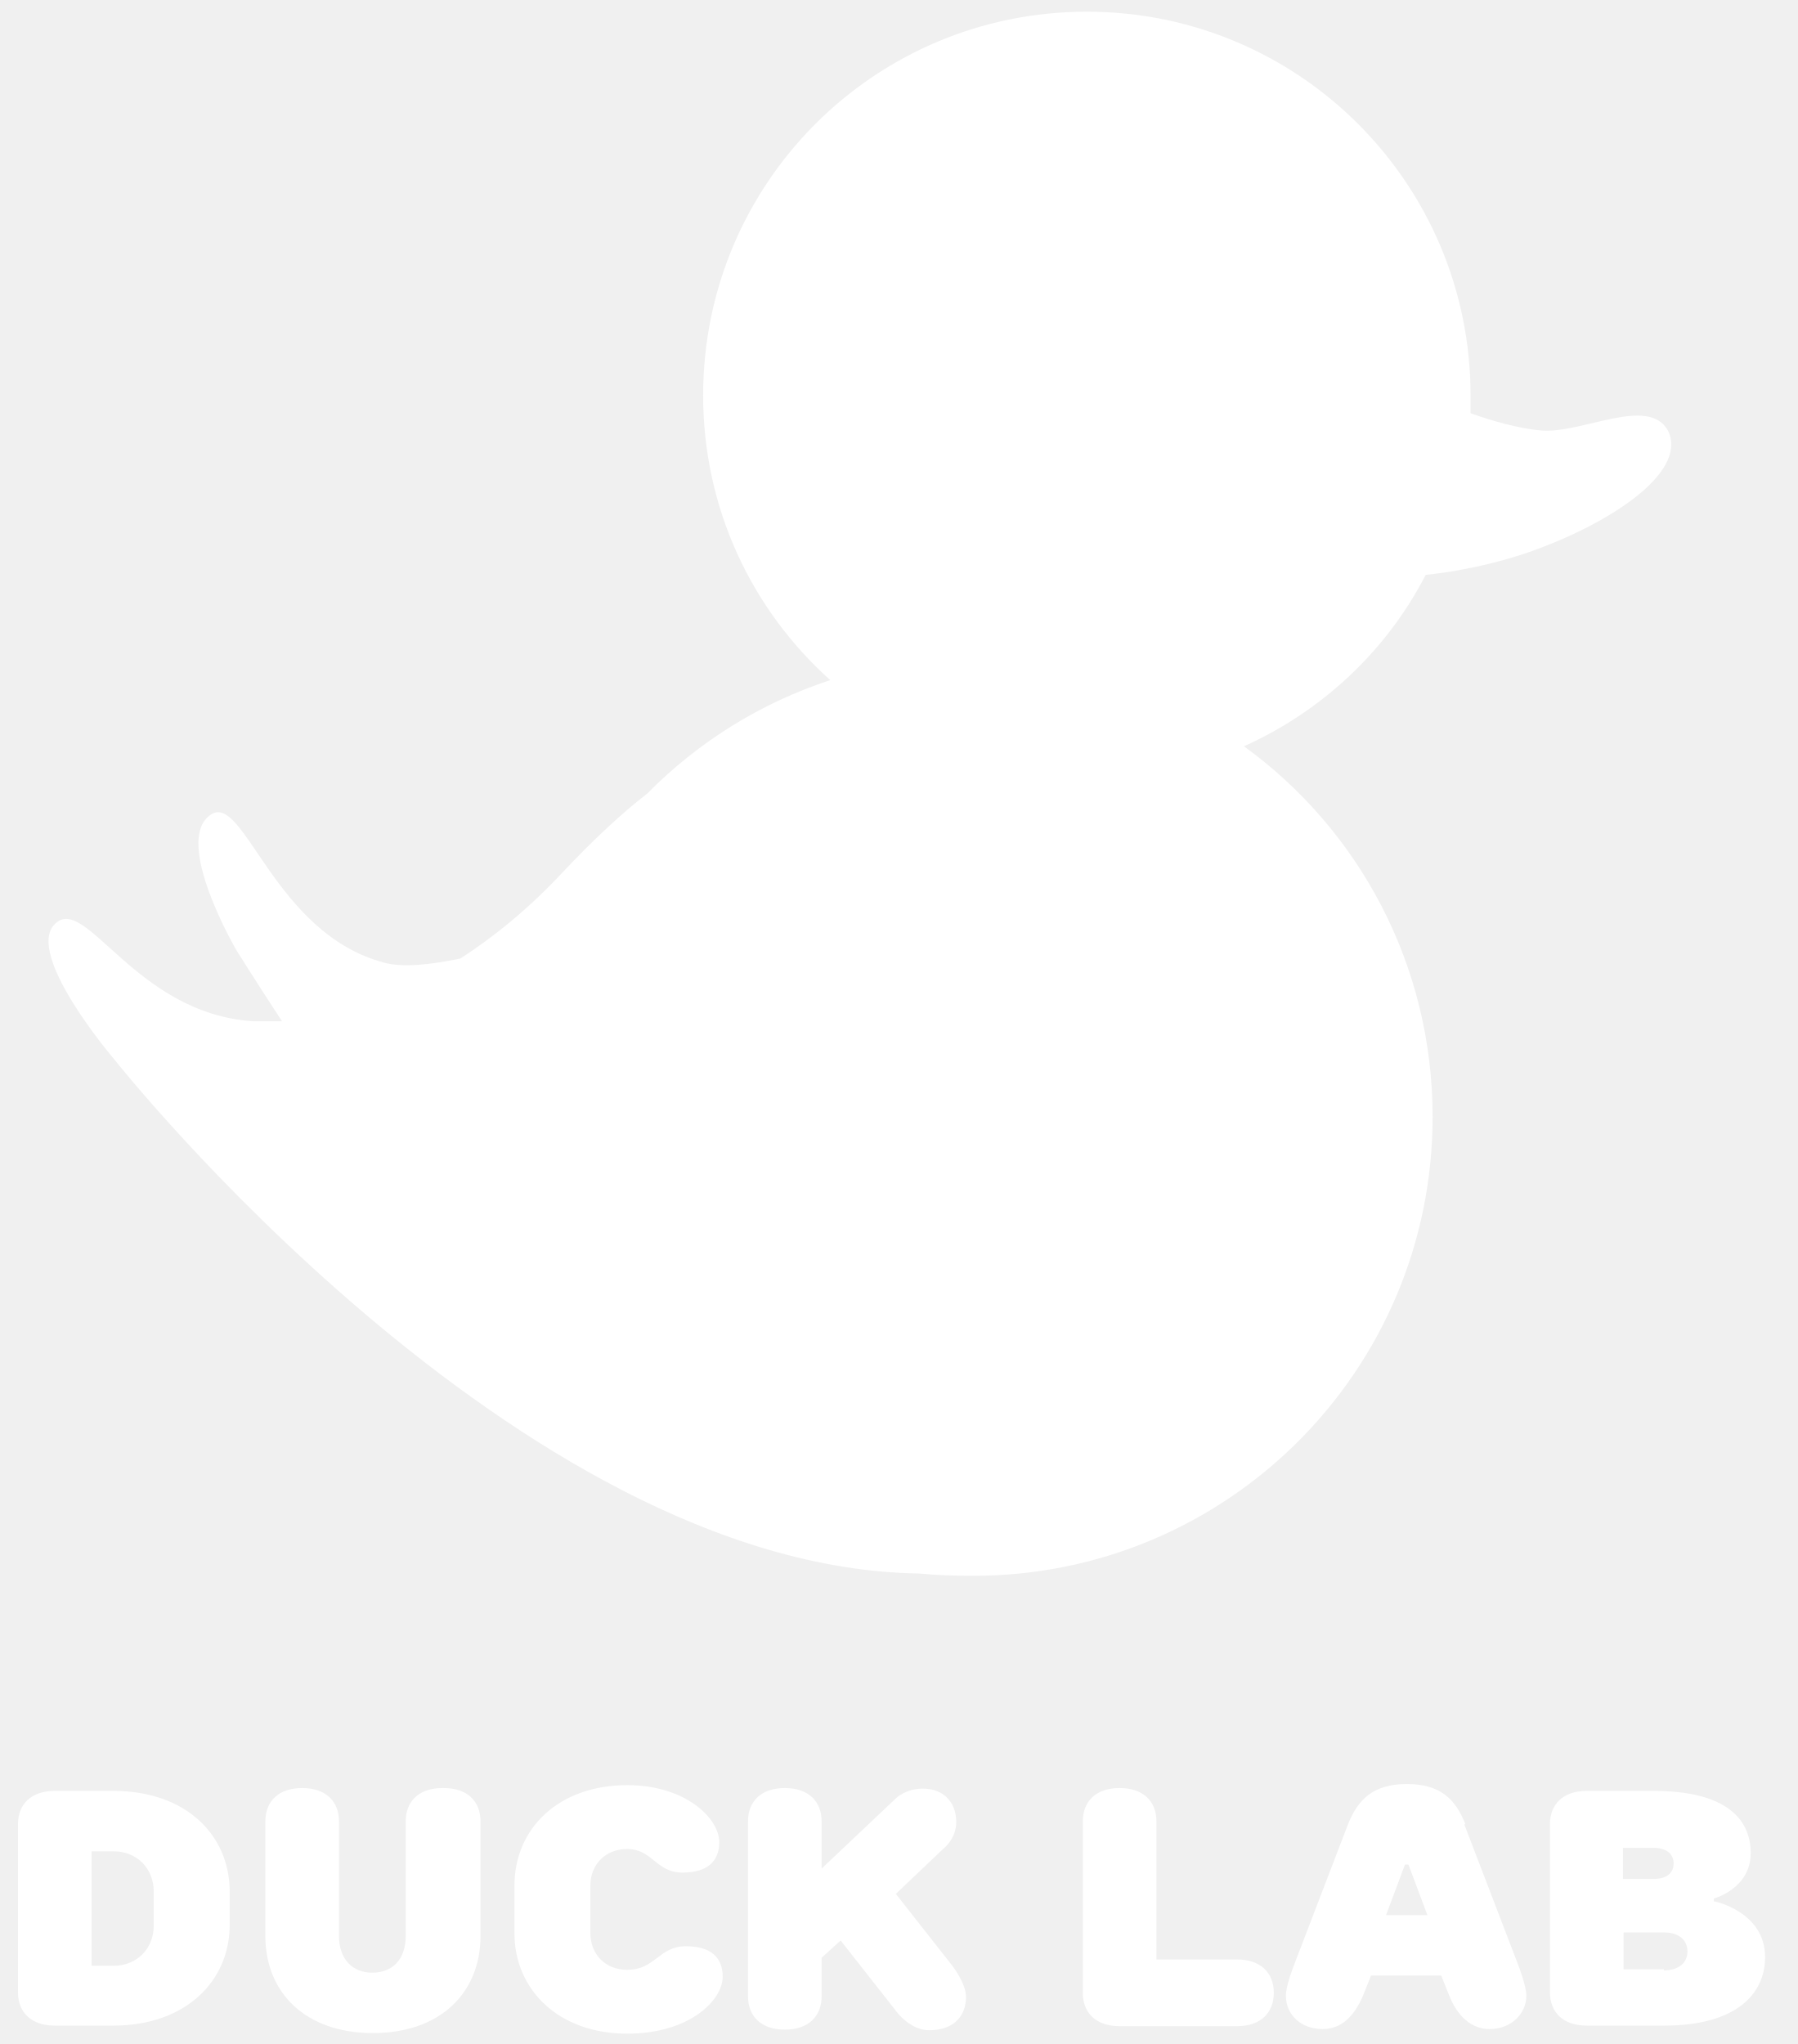
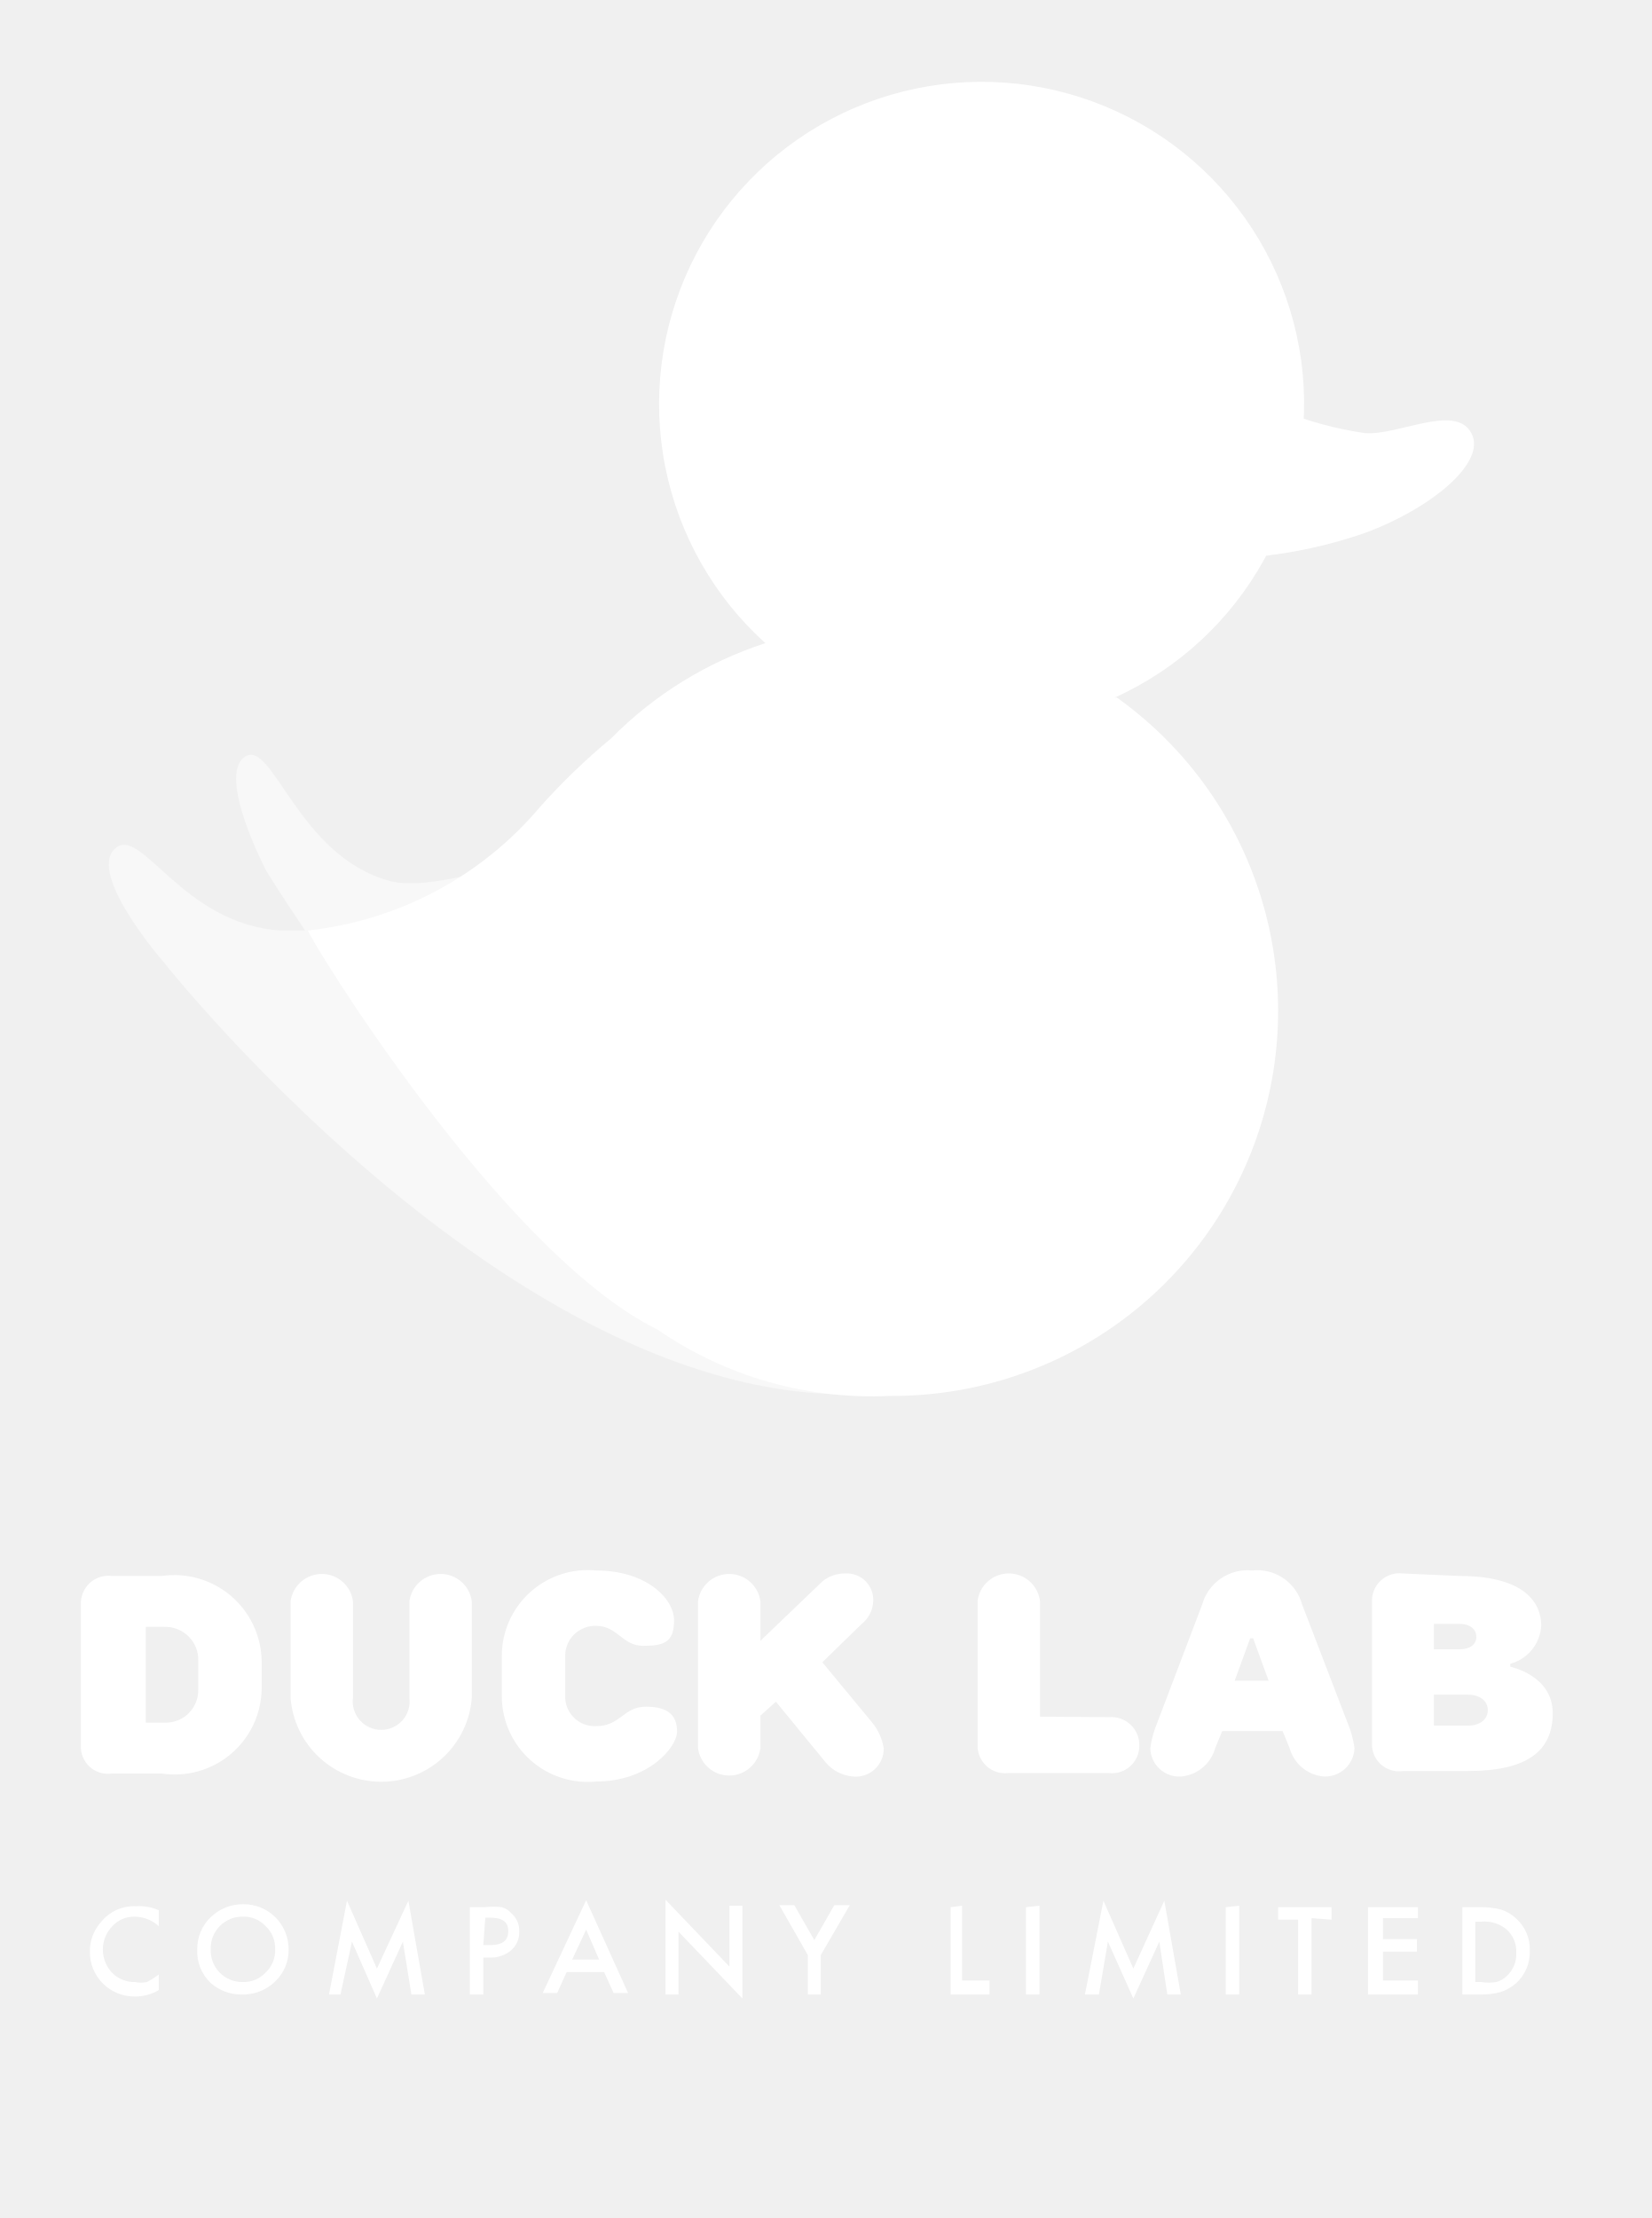
- <svg xmlns="http://www.w3.org/2000/svg" width="51" height="58" viewBox="0 0 51 58" fill="none">
-   <path d="M3.22 50.818H1.555C0.886 50.818 0.51 51.194 0.51 51.765V56.531C0.51 57.103 0.886 57.478 1.555 57.478H3.22C5.26 57.478 6.517 56.221 6.517 54.622V53.675C6.517 52.059 5.26 50.818 3.22 50.818ZM4.362 54.638C4.362 55.307 3.873 55.781 3.22 55.781H2.6V52.532H3.22C3.889 52.532 4.362 53.022 4.362 53.675V54.622V54.638Z" fill="white" />
-   <path d="M12.556 50.737C11.887 50.737 11.512 51.112 11.512 51.683V54.932C11.512 55.601 11.136 55.976 10.565 55.976C9.994 55.976 9.618 55.584 9.618 54.932V51.683C9.618 51.112 9.243 50.737 8.573 50.737C7.904 50.737 7.529 51.112 7.529 51.683V54.932C7.529 56.548 8.671 57.69 10.581 57.69C12.491 57.69 13.634 56.548 13.634 54.932V51.683C13.634 51.112 13.258 50.737 12.589 50.737H12.54H12.556Z" fill="white" />
-   <path d="M19.461 55.226C18.694 55.226 18.596 55.895 17.796 55.895C17.176 55.895 16.751 55.454 16.751 54.85V53.512C16.751 52.892 17.192 52.467 17.796 52.467C18.514 52.467 18.612 53.136 19.363 53.136C20.081 53.136 20.408 52.81 20.408 52.271C20.408 51.602 19.461 50.655 17.796 50.655C15.853 50.655 14.597 51.88 14.597 53.512V54.85C14.597 56.466 15.853 57.707 17.796 57.707C19.559 57.707 20.506 56.76 20.506 56.091C20.506 55.552 20.179 55.226 19.461 55.226Z" fill="white" />
-   <path d="M25.419 53.74L26.758 52.467C26.758 52.467 27.133 52.189 27.133 51.7C27.133 51.128 26.758 50.753 26.186 50.753C25.697 50.753 25.419 51.03 25.419 51.03L23.313 53.022V51.683C23.313 51.112 22.938 50.737 22.269 50.737C21.599 50.737 21.224 51.112 21.224 51.683V56.645C21.224 57.217 21.599 57.592 22.269 57.592C22.938 57.592 23.313 57.217 23.313 56.645V55.552L23.852 55.062L25.468 57.119C25.468 57.119 25.843 57.609 26.366 57.609C27.035 57.609 27.41 57.233 27.41 56.662C27.41 56.286 27.035 55.797 27.035 55.797L25.419 53.74Z" fill="white" />
-   <path d="M35.098 55.601H32.813V51.683C32.813 51.112 32.438 50.737 31.768 50.737C31.099 50.737 30.724 51.112 30.724 51.683V56.548C30.724 57.119 31.099 57.494 31.768 57.494H35.098C35.767 57.494 36.143 57.119 36.143 56.548C36.143 55.976 35.767 55.601 35.098 55.601Z" fill="white" />
-   <path d="M41.579 51.765C41.302 51.047 40.861 50.623 39.914 50.623C38.968 50.623 38.527 51.063 38.249 51.765L36.715 55.764C36.715 55.764 36.486 56.336 36.486 56.63C36.486 57.168 36.911 57.576 37.531 57.576C38.07 57.576 38.429 57.201 38.674 56.63L38.902 56.058H40.894L41.122 56.63C41.351 57.201 41.742 57.576 42.265 57.576C42.885 57.576 43.309 57.136 43.309 56.63C43.309 56.352 43.081 55.764 43.081 55.764L41.547 51.765H41.596H41.579ZM39.327 54.344L39.865 52.908H39.963L40.502 54.344H39.343H39.327Z" fill="white" />
-   <path d="M48.631 53.969V53.871C48.631 53.871 49.675 53.593 49.675 52.581C49.675 51.569 48.908 50.818 46.917 50.818H45.023C44.354 50.818 43.978 51.194 43.978 51.765V56.531C43.978 57.103 44.354 57.478 45.023 57.478H47.227C49.218 57.478 50.083 56.613 50.083 55.536C50.083 54.246 48.647 53.952 48.647 53.952L48.631 53.969ZM46.051 52.434H46.917C47.292 52.434 47.488 52.614 47.488 52.875C47.488 53.136 47.308 53.316 46.917 53.316H46.051V52.451V52.434ZM47.211 55.879H46.068V54.834H47.211C47.651 54.834 47.88 55.062 47.88 55.373C47.88 55.683 47.651 55.911 47.211 55.911V55.879Z" fill="white" />
-   <path d="M47.325 12.215C46.77 11.219 44.876 12.313 43.734 12.215C43.113 12.166 42.313 11.937 41.726 11.725V11.219C41.726 5.212 36.862 0.332 30.838 0.332C24.815 0.332 19.951 5.196 19.951 11.219C19.951 14.435 21.338 17.308 23.558 19.299C21.567 19.952 19.804 21.062 18.368 22.515C17.715 23.021 16.915 23.739 15.935 24.784C14.956 25.828 13.993 26.595 13.063 27.199C12.197 27.379 11.414 27.46 10.892 27.314C7.758 26.481 6.925 22.466 5.978 23.119C4.885 23.853 6.713 26.971 6.713 26.971C6.713 26.971 7.252 27.836 8.002 28.979H7.186C3.824 28.766 2.436 25.338 1.555 26.22C0.69 27.085 3.252 30.072 3.252 30.072C3.252 30.072 14.646 44.485 26.072 44.649C26.578 44.698 27.084 44.714 27.623 44.714C34.805 44.714 40.649 38.903 40.649 31.688C40.649 27.363 38.543 23.527 35.295 21.176C37.514 20.18 39.343 18.466 40.453 16.312C41.122 16.247 42.444 16.034 43.717 15.545C45.872 14.729 47.929 13.325 47.308 12.182L47.325 12.215Z" fill="white" />
+ <svg xmlns="http://www.w3.org/2000/svg" width="213" height="286" viewBox="0 0 213 286" fill="none">
+   <path d="M33.738 217.815C33.711 219.41 33.342 220.98 32.657 222.421C31.973 223.861 30.988 225.139 29.768 226.168C28.549 227.198 27.124 227.955 25.588 228.389C24.052 228.823 22.441 228.924 20.863 228.686H14.425C13.917 228.763 13.397 228.726 12.905 228.577C12.412 228.429 11.958 228.174 11.576 227.829C11.194 227.484 10.894 227.059 10.697 226.585C10.499 226.11 10.409 225.597 10.434 225.084V206.88C10.411 206.365 10.501 205.85 10.698 205.373C10.896 204.896 11.195 204.468 11.575 204.118C11.955 203.769 12.408 203.507 12.9 203.351C13.393 203.195 13.913 203.148 14.425 203.214H20.863C22.445 202.986 24.057 203.097 25.593 203.538C27.129 203.98 28.553 204.744 29.771 205.778C30.989 206.812 31.972 208.094 32.656 209.537C33.34 210.98 33.709 212.552 33.738 214.149V217.815ZM18.803 209.775V222.125H21.185C21.762 222.152 22.337 222.059 22.877 221.853C23.416 221.647 23.906 221.332 24.317 220.927C24.728 220.522 25.051 220.037 25.266 219.501C25.48 218.966 25.581 218.392 25.563 217.815V214.149C25.581 213.57 25.48 212.993 25.266 212.454C25.052 211.916 24.73 211.426 24.32 211.017C23.91 210.607 23.42 210.285 22.881 210.072C22.342 209.858 21.765 209.757 21.185 209.775H18.803Z" fill="white" />
+   <path d="M37.467 218.909V206.495C37.591 205.516 38.069 204.616 38.809 203.964C39.55 203.312 40.504 202.952 41.491 202.952C42.478 202.952 43.432 203.312 44.172 203.964C44.913 204.616 45.39 205.516 45.514 206.495V218.909C45.445 219.427 45.488 219.954 45.639 220.454C45.79 220.954 46.047 221.416 46.391 221.809C46.735 222.202 47.16 222.517 47.636 222.733C48.112 222.949 48.629 223.06 49.152 223.06C49.675 223.06 50.191 222.949 50.668 222.733C51.144 222.517 51.568 222.202 51.913 221.809C52.257 221.416 52.513 220.954 52.664 220.454C52.816 219.954 52.858 219.427 52.789 218.909V206.495C52.913 205.516 53.39 204.616 54.131 203.964C54.872 203.312 55.825 202.952 56.812 202.952C57.8 202.952 58.753 203.312 59.494 203.964C60.235 204.616 60.712 205.516 60.836 206.495V218.909C60.617 221.856 59.291 224.611 57.124 226.621C54.957 228.631 52.109 229.749 49.152 229.749C46.194 229.749 43.347 228.631 41.179 226.621C39.013 224.611 37.687 221.856 37.467 218.909Z" fill="white" />
+   <path d="M64.705 213.443C64.716 211.904 65.047 210.384 65.679 208.981C66.31 207.577 67.228 206.321 68.373 205.292C69.518 204.263 70.865 203.483 72.329 203.004C73.792 202.525 75.34 202.356 76.873 202.508C83.31 202.508 86.915 206.11 86.915 208.94C86.915 211.77 85.627 212.22 82.924 212.22C80.22 212.22 79.64 209.648 76.873 209.648C76.338 209.629 75.805 209.722 75.308 209.92C74.811 210.118 74.361 210.417 73.986 210.798C73.611 211.179 73.318 211.633 73.128 212.133C72.938 212.633 72.854 213.166 72.881 213.7V218.588C72.853 219.12 72.937 219.65 73.128 220.147C73.319 220.643 73.612 221.094 73.988 221.47C74.365 221.846 74.816 222.139 75.312 222.33C75.81 222.52 76.341 222.604 76.873 222.576C80.027 222.576 80.349 220.068 83.31 220.068C86.271 220.068 87.301 221.29 87.301 223.284C87.301 225.278 83.632 229.716 76.873 229.716C75.34 229.868 73.792 229.699 72.329 229.22C70.865 228.741 69.518 227.962 68.373 226.932C67.228 225.903 66.31 224.647 65.679 223.244C65.047 221.84 64.716 220.32 64.705 218.781V213.443Z" fill="white" />
+   <path d="M98.049 221.224V225.405C97.924 226.384 97.447 227.284 96.706 227.936C95.966 228.589 95.012 228.948 94.025 228.948C93.038 228.948 92.084 228.589 91.343 227.936C90.603 227.284 90.126 226.384 90.001 225.405V206.494C90.126 205.516 90.603 204.616 91.343 203.964C92.084 203.312 93.038 202.952 94.025 202.952C95.012 202.952 95.966 203.312 96.706 203.964C97.447 204.616 97.924 205.516 98.049 206.494V211.576L106.031 203.922C106.846 203.25 107.872 202.886 108.928 202.892C109.414 202.855 109.902 202.922 110.36 203.089C110.818 203.256 111.235 203.518 111.583 203.86C111.93 204.201 112.201 204.613 112.376 205.067C112.551 205.522 112.627 206.008 112.597 206.494C112.572 207.055 112.427 207.603 112.171 208.102C111.916 208.602 111.556 209.041 111.117 209.389L106.031 214.342L112.469 222.125C113.239 223.071 113.75 224.202 113.949 225.405C113.962 225.918 113.864 226.427 113.663 226.899C113.462 227.371 113.163 227.795 112.785 228.142C112.407 228.489 111.96 228.752 111.472 228.912C110.985 229.072 110.468 229.127 109.958 229.072C108.607 228.952 107.358 228.305 106.482 227.271L100.044 219.424L98.049 221.224Z" fill="white" />
+   <path d="M143.047 221.418C143.541 221.382 144.038 221.449 144.505 221.614C144.973 221.779 145.401 222.039 145.764 222.377C146.126 222.715 146.415 223.125 146.612 223.579C146.809 224.034 146.91 224.524 146.909 225.02C146.922 225.53 146.825 226.037 146.624 226.507C146.423 226.976 146.122 227.396 145.743 227.738C145.364 228.081 144.915 228.337 144.427 228.489C143.939 228.642 143.424 228.687 142.918 228.622H130.042C129.536 228.687 129.021 228.642 128.533 228.489C128.045 228.337 127.596 228.081 127.217 227.738C126.838 227.396 126.537 226.976 126.336 226.507C126.135 226.037 126.038 225.53 126.051 225.02V206.43C126.175 205.452 126.652 204.552 127.393 203.9C128.134 203.248 129.087 202.888 130.075 202.888C131.062 202.888 132.015 203.248 132.756 203.9C133.497 204.552 133.974 205.452 134.098 206.43V221.353L143.047 221.418Z" fill="white" />
+   <path d="M156.692 225.405C156.421 226.388 155.857 227.266 155.075 227.921C154.293 228.576 153.33 228.977 152.314 229.072C151.808 229.107 151.3 229.039 150.821 228.871C150.342 228.703 149.903 228.44 149.529 228.096C149.155 227.753 148.856 227.338 148.649 226.875C148.441 226.412 148.33 225.912 148.323 225.405C148.476 224.277 148.78 223.174 149.224 222.125L155.018 206.88C155.404 205.511 156.262 204.322 157.439 203.522C158.617 202.722 160.039 202.363 161.455 202.507C162.874 202.349 164.302 202.703 165.483 203.506C166.663 204.308 167.518 205.505 167.893 206.88L173.751 222.125C174.196 223.174 174.499 224.277 174.652 225.405C174.636 225.909 174.519 226.405 174.309 226.864C174.098 227.322 173.799 227.734 173.427 228.075C173.055 228.417 172.619 228.681 172.144 228.852C171.67 229.023 171.165 229.098 170.661 229.072C169.645 228.977 168.682 228.576 167.9 227.921C167.118 227.266 166.554 226.388 166.284 225.405L165.382 223.218H157.593L156.692 225.405ZM163.58 216.722L161.584 211.254H161.198L159.202 216.722H163.58Z" fill="white" />
+   <path d="M188.174 203.213C195.834 203.213 198.731 206.108 198.731 209.646C198.662 210.776 198.24 211.855 197.524 212.733C196.808 213.61 195.834 214.24 194.74 214.534V214.92C194.74 214.92 200.212 216.014 200.212 220.902C200.212 225.791 196.929 228.364 189.268 228.364H180.899C180.39 228.44 179.871 228.403 179.378 228.255C178.886 228.107 178.432 227.851 178.05 227.507C177.668 227.162 177.368 226.737 177.17 226.262C176.972 225.788 176.883 225.275 176.908 224.762V206.559C176.885 206.043 176.975 205.528 177.172 205.051C177.369 204.574 177.668 204.145 178.048 203.796C178.429 203.447 178.881 203.185 179.373 203.029C179.866 202.872 180.387 202.826 180.899 202.892L188.174 203.213ZM184.891 212.669H188.174C189.654 212.669 190.362 211.961 190.362 211.061C190.362 210.161 189.654 209.389 188.174 209.389H184.891V212.669ZM184.891 222.51H189.268C190.942 222.51 191.843 221.61 191.843 220.516C191.843 219.423 190.942 218.522 189.268 218.522H184.891V222.51Z" fill="white" />
+   <path d="M165.128 52.893C168.621 54.316 172.274 55.31 176.007 55.852C180.321 56.173 187.66 51.993 189.72 55.852C191.78 59.711 184.248 65.693 176.007 68.716C171.427 70.308 166.672 71.344 161.845 71.804" fill="white" />
+   <path opacity="0.5" d="M76.417 114.321L80.924 105.638C80.924 105.638 58.392 115.672 50.345 113.614C38.371 110.462 35.152 95.089 31.547 97.598C27.942 100.106 34.315 112.263 34.315 112.263C34.315 112.263 36.311 115.543 39.337 119.982H36.246C23.371 119.21 18.157 106.088 14.745 109.497C11.333 112.906 21.182 124.163 21.182 124.163C21.182 124.163 70.623 186.684 116.974 179.158L76.417 114.321Z" fill="white" />
+   <path d="M143.751 89.942C151.904 86.247 158.646 80.021 162.974 72.191C167.302 64.361 168.986 55.344 167.775 46.48C166.563 37.617 162.522 29.382 156.251 22.997C149.98 16.613 141.815 12.421 132.969 11.045C124.122 9.668 115.068 11.181 107.151 15.358C99.234 19.535 92.878 26.153 89.027 34.228C85.176 42.304 84.036 51.406 85.776 60.18C87.517 68.955 92.045 76.934 98.687 82.931C91.168 85.376 84.345 89.589 78.795 95.217C75.531 97.921 72.475 100.867 69.653 104.029C62.102 112.997 51.38 118.711 39.718 119.981C39.268 119.981 64.375 161.404 84.782 171.439C93.552 177.493 104.07 180.499 114.717 179.994C125.278 180.076 135.59 176.795 144.159 170.626C152.727 164.458 159.106 155.722 162.371 145.686C165.635 135.651 165.615 124.838 162.313 114.814C159.011 104.791 152.6 96.079 144.008 89.942H143.751Z" fill="white" />
+   <path d="M20.473 246.313V248.371C19.629 247.596 18.529 247.16 17.383 247.149C16.84 247.13 16.3 247.229 15.799 247.44C15.299 247.651 14.851 247.969 14.486 248.371C13.698 249.18 13.258 250.265 13.263 251.394C13.265 252.522 13.703 253.605 14.486 254.417C14.876 254.8 15.339 255.099 15.848 255.298C16.357 255.497 16.901 255.591 17.447 255.575C17.935 255.683 18.44 255.683 18.928 255.575L19.636 255.189L20.473 254.61V256.604C19.541 257.164 18.471 257.453 17.383 257.44C16.619 257.449 15.862 257.305 15.155 257.017C14.448 256.729 13.806 256.303 13.267 255.764C12.727 255.225 12.3 254.583 12.012 253.877C11.724 253.171 11.58 252.414 11.589 251.651C11.57 250.254 12.075 248.9 13.005 247.856C13.541 247.183 14.229 246.646 15.012 246.288C15.795 245.931 16.651 245.763 17.512 245.798C18.525 245.734 19.54 245.91 20.473 246.313Z" fill="white" />
+   <path d="M25.434 251.327C25.425 250.559 25.575 249.796 25.874 249.088C26.173 248.38 26.615 247.741 27.172 247.211C28.291 246.124 29.795 245.523 31.356 245.538C32.128 245.53 32.894 245.675 33.608 245.966C34.323 246.257 34.972 246.688 35.518 247.234C36.064 247.779 36.495 248.428 36.786 249.142C37.077 249.856 37.223 250.621 37.215 251.392C37.223 252.16 37.074 252.923 36.775 253.631C36.475 254.339 36.033 254.978 35.476 255.508C34.889 256.075 34.192 256.516 33.428 256.803C32.664 257.091 31.85 257.219 31.034 257.181C29.611 257.167 28.239 256.642 27.172 255.701C26.582 255.142 26.12 254.461 25.82 253.706C25.52 252.95 25.388 252.139 25.434 251.327ZM27.172 251.327C27.145 251.881 27.233 252.434 27.429 252.953C27.625 253.471 27.925 253.944 28.311 254.342C28.697 254.74 29.161 255.054 29.674 255.266C30.186 255.478 30.737 255.582 31.292 255.573C31.844 255.592 32.394 255.494 32.905 255.283C33.416 255.072 33.876 254.754 34.253 254.351C34.662 253.964 34.983 253.494 35.194 252.972C35.405 252.45 35.501 251.889 35.476 251.327C35.496 250.776 35.397 250.226 35.186 249.715C34.975 249.205 34.657 248.746 34.253 248.369C33.879 247.962 33.419 247.641 32.908 247.43C32.396 247.219 31.845 247.122 31.292 247.146C30.741 247.135 30.193 247.237 29.683 247.448C29.173 247.658 28.713 247.971 28.331 248.369C27.948 248.758 27.648 249.221 27.449 249.73C27.25 250.238 27.155 250.781 27.172 251.327Z" fill="white" />
+   <path d="M42.422 257.181L44.739 245.088L48.602 253.836L52.658 245.088L54.782 257.181H53.044L51.95 250.362L48.602 257.695L45.383 250.362L43.903 257.181H42.422Z" fill="white" />
+   <path d="M62.318 252.419V257.179H60.58V245.923H62.511C63.239 245.838 63.973 245.838 64.7 245.923C65.175 246.055 65.6 246.323 65.923 246.695C66.264 246.987 66.535 247.354 66.713 247.766C66.891 248.178 66.974 248.626 66.953 249.075C66.971 249.539 66.882 250 66.692 250.424C66.502 250.848 66.217 251.223 65.859 251.519C65.08 252.151 64.093 252.472 63.091 252.419H62.318ZM62.318 250.811H63.219C64.764 250.811 65.537 250.232 65.537 249.01C65.537 247.788 64.764 247.273 63.155 247.273H62.576L62.318 250.811Z" fill="white" />
+   <path d="M77.896 254.286H73.067L71.844 256.987H69.978L75.578 245.023L80.986 256.987H79.119L77.896 254.286ZM77.252 252.678L75.578 248.818L73.775 252.678H77.252Z" fill="white" />
+   <path d="M85.812 257.181V244.96L94.052 253.579V245.732H95.726V257.696L87.486 249.077V257.181H85.812Z" fill="white" />
+   <path d="M104.162 252.098L100.493 245.666H102.424L104.999 250.168L107.574 245.666H109.57L105.836 252.098V257.18H104.162V252.098Z" fill="white" />
+   <path d="M124.056 245.731V255.38H127.597V257.181H122.576V245.924L124.056 245.731Z" fill="white" />
+   <path d="M134.032 245.731V257.181H132.294V245.924L134.032 245.731Z" fill="white" />
+   <path d="M139.894 257.181L142.276 245.088L146.138 253.836L150.13 245.088L152.254 257.181H150.516L149.486 250.362L146.138 257.695L142.856 250.362L141.697 257.181H139.894Z" fill="white" />
+   <path d="M159.787 245.731V257.181H158.048V245.924L159.787 245.731Z" fill="white" />
+   <path d="M169.117 247.338V257.18H167.379V247.532H164.804V245.923H171.692V247.532L169.117 247.338Z" fill="white" />
+   <path d="M182.831 247.338H178.324V250.04H182.702V251.648H178.324V255.379H182.831V257.18H176.393V245.923H182.831V247.338Z" fill="white" />
+   <path d="M188.56 257.179V245.922H190.878C191.79 245.902 192.7 246.01 193.582 246.244C194.305 246.479 194.965 246.875 195.513 247.402C196.086 247.919 196.539 248.556 196.84 249.268C197.14 249.979 197.28 250.747 197.251 251.519C197.282 252.315 197.138 253.109 196.826 253.843C196.514 254.577 196.044 255.233 195.448 255.764C194.879 256.247 194.224 256.618 193.517 256.857C192.658 257.092 191.769 257.201 190.878 257.179H188.56ZM190.234 255.571H191.007C191.645 255.683 192.299 255.683 192.938 255.571C193.445 255.428 193.909 255.163 194.29 254.799C194.702 254.415 195.025 253.945 195.236 253.423C195.448 252.901 195.542 252.339 195.513 251.776C195.537 251.224 195.44 250.672 195.229 250.161C195.017 249.65 194.697 249.191 194.29 248.817C193.839 248.436 193.315 248.149 192.752 247.972C192.188 247.795 191.595 247.733 191.007 247.788H190.234V255.571Z" fill="white" />
</svg>
